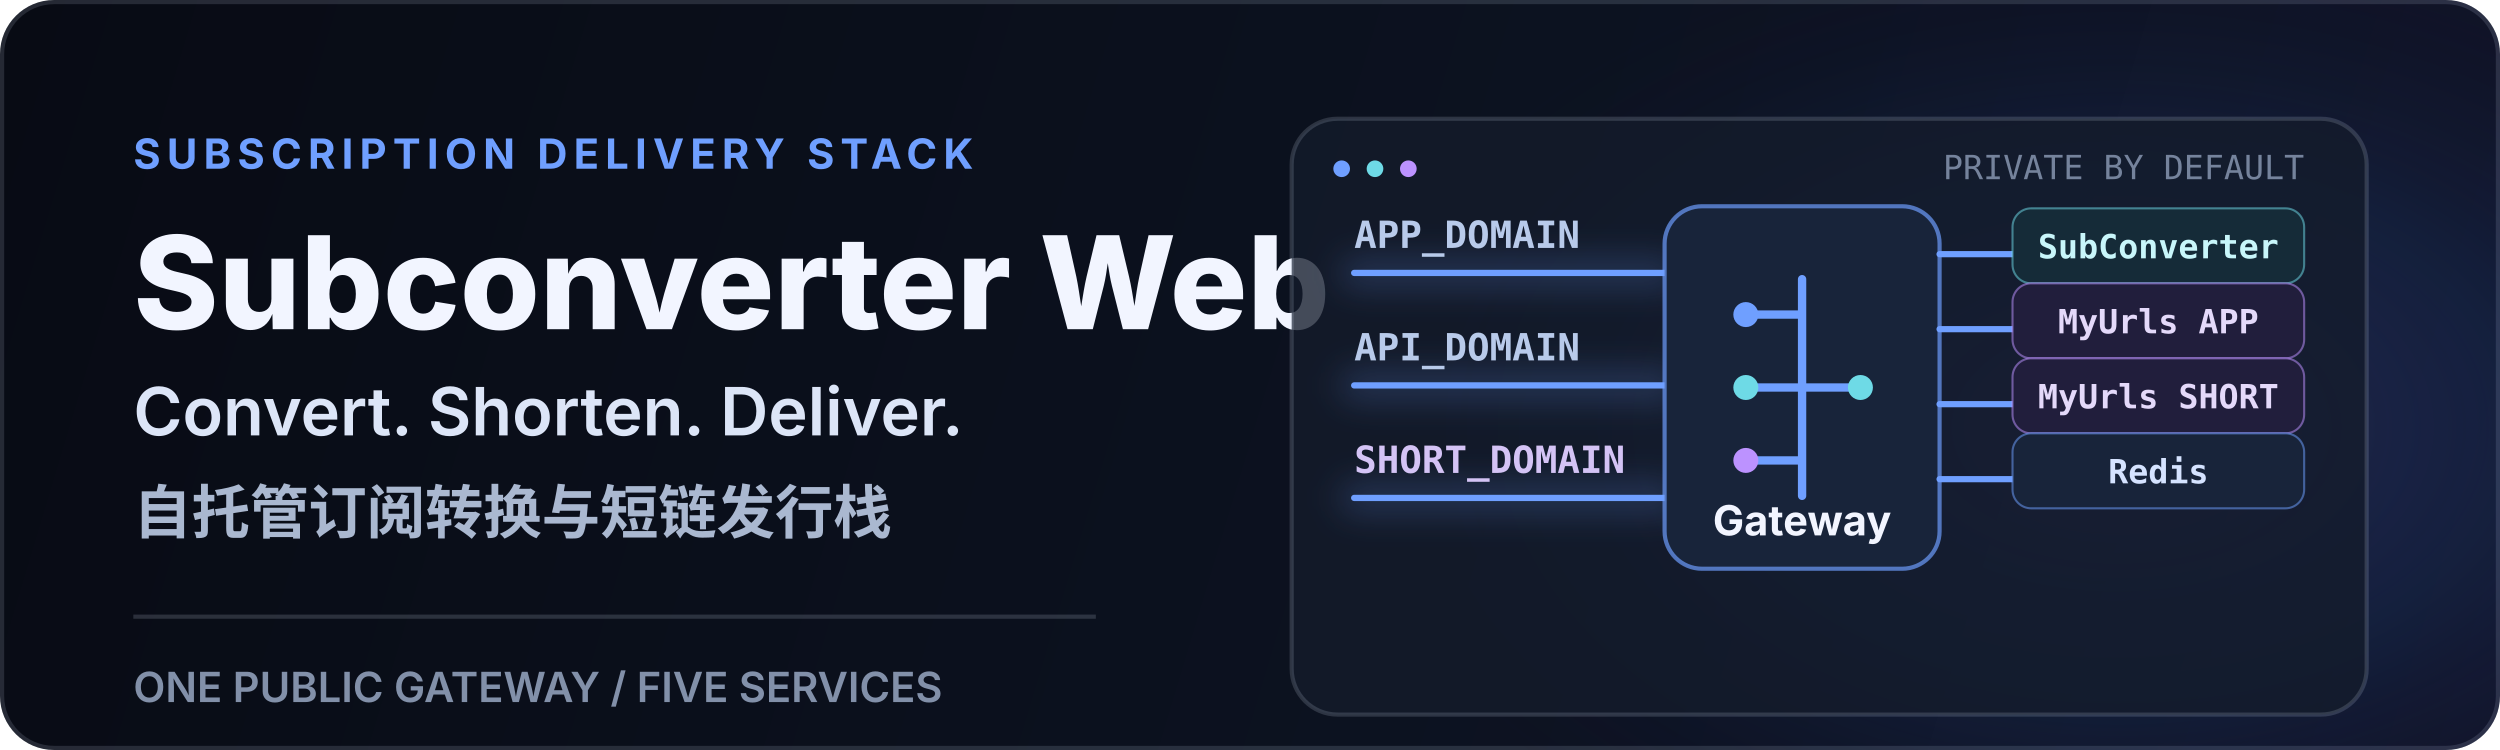
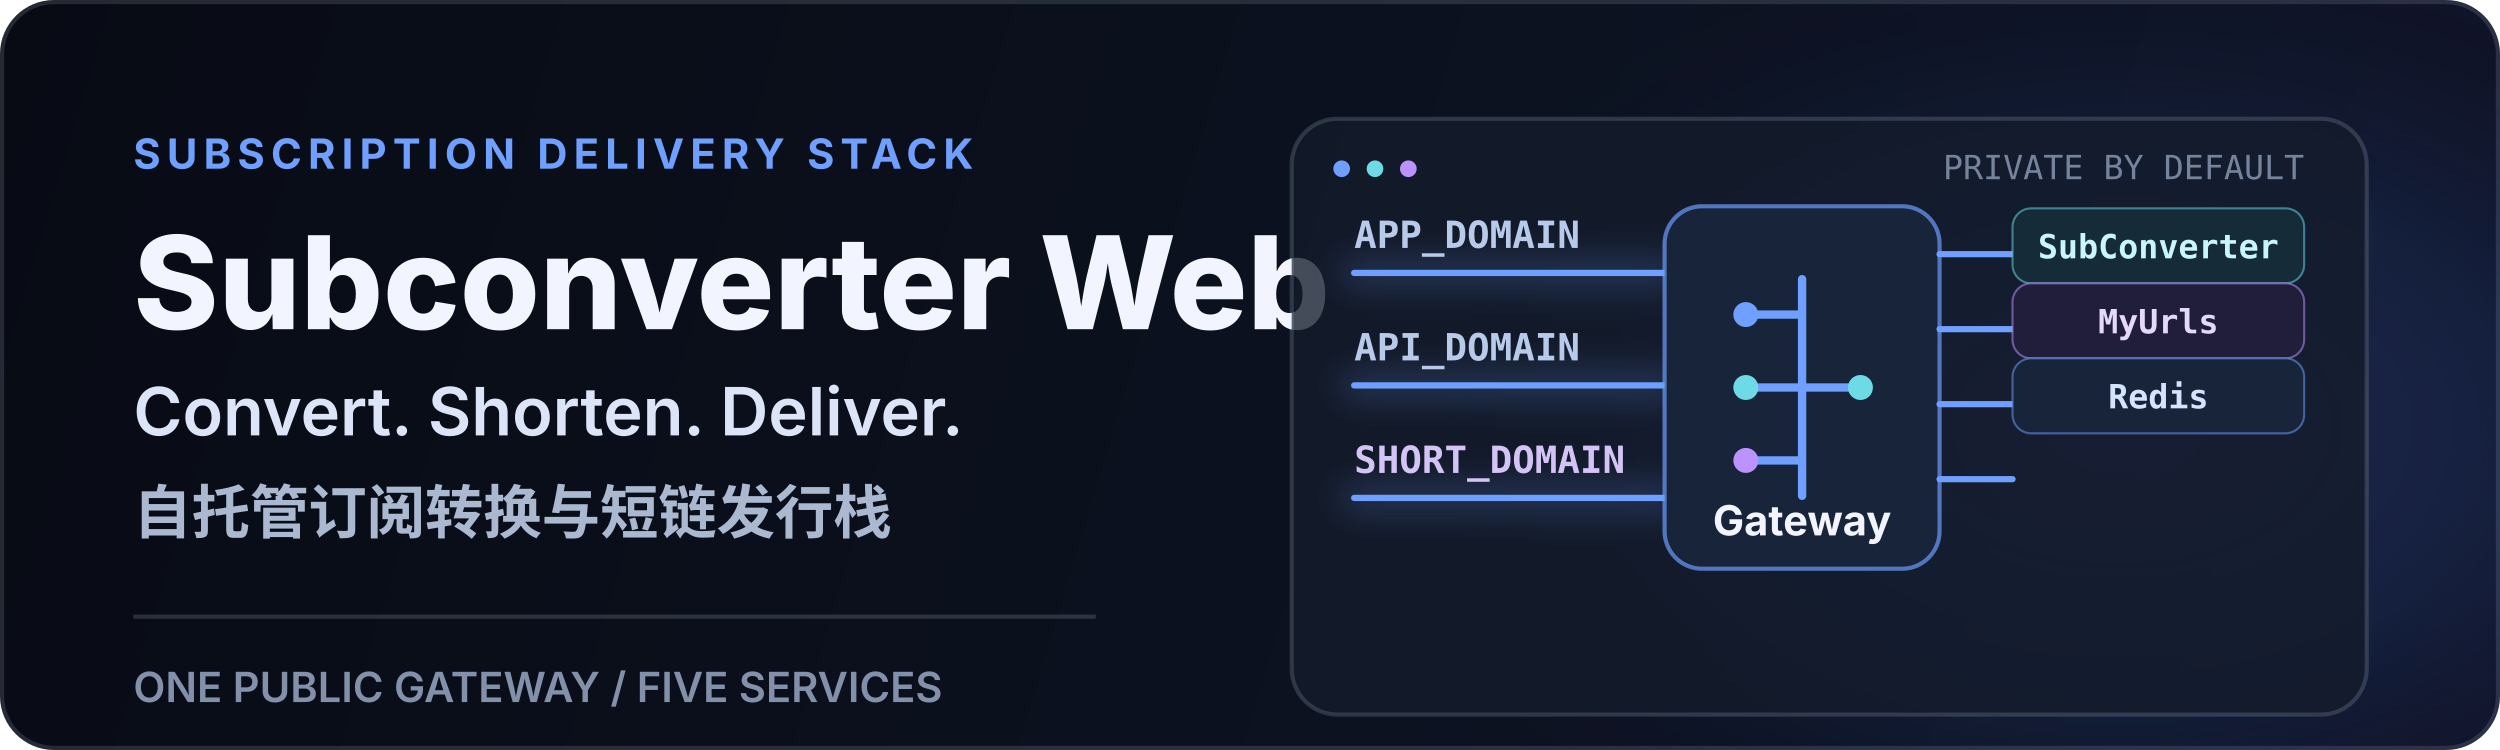
<svg xmlns="http://www.w3.org/2000/svg" width="1200" height="360" viewBox="0 0 1200 360" role="img" aria-labelledby="title desc">
  <defs>
    <linearGradient id="ground" x1="0" y1="0" x2="1200" y2="360" gradientUnits="userSpaceOnUse">
      <stop stop-color="#080B14" />
      <stop offset="0.58" stop-color="#0C1220" />
      <stop offset="1" stop-color="#111329" />
    </linearGradient>
    <linearGradient id="trace" x1="654" y1="0" x2="1128" y2="0" gradientUnits="userSpaceOnUse">
      <stop stop-color="#6F9FFF" />
      <stop offset="0.55" stop-color="#6EDAE6" />
      <stop offset="1" stop-color="#BC92FF" />
    </linearGradient>
    <radialGradient id="glow" cx="0" cy="0" r="1" gradientTransform="translate(1018 205) rotate(180) scale(390 248)" gradientUnits="userSpaceOnUse">
      <stop stop-color="#7258C8" stop-opacity="0.26" />
      <stop offset="0.5" stop-color="#3178D4" stop-opacity="0.12" />
      <stop offset="1" stop-color="#080B14" stop-opacity="0" />
    </radialGradient>
    <filter id="soft-glow" x="-30%" y="-100%" width="160%" height="300%">
      <feGaussianBlur stdDeviation="8" />
    </filter>
  </defs>
  <rect width="1200" height="360" rx="26" fill="url(#ground)" />
  <rect x="1" y="1" width="1198" height="358" rx="25" fill="none" stroke="#DCE7FF" stroke-opacity="0.14" stroke-width="2" />
  <rect width="1200" height="360" rx="26" fill="url(#glow)" />
  <g transform="translate(64 58)" font-family="-apple-system, BlinkMacSystemFont, 'Segoe UI', 'PingFang SC', sans-serif">
    <text x="0" y="23" fill="#6F9FFF" font-size="20" font-weight="700" letter-spacing="3">SUBSCRIPTION DELIVERY STACK</text>
    <text x="0" y="100" fill="#F2F5FF" font-size="62" font-weight="760">Subconverter Web</text>
    <text x="0" y="151" fill="#DCE5F7" font-size="32" font-weight="620">Convert. Shorten. Deliver.</text>
    <text x="0" y="198" fill="#AAB8D0" font-size="28" font-weight="560">自托管订阅转换与短链发行栈</text>
    <path d="M0 238H462" stroke="#DCE7FF" stroke-opacity="0.16" stroke-width="2" />
    <text x="0" y="279" fill="#8290A9" font-size="20" font-weight="560">ONE PUBLIC GATEWAY  /  FIVE SERVICES</text>
  </g>
  <g transform="translate(620 57)">
    <rect width="516" height="286" rx="22" fill="#141B2B" fill-opacity="0.78" stroke="#DCE7FF" stroke-opacity="0.16" stroke-width="2" />
    <circle cx="24" cy="24" r="4" fill="#6F9FFF" />
    <circle cx="40" cy="24" r="4" fill="#6EDAE6" />
    <circle cx="56" cy="24" r="4" fill="#BC92FF" />
    <text x="486" y="29" text-anchor="end" fill="#75839C" font-family="ui-monospace, SFMono-Regular, Menlo, monospace" font-size="16">PRIVATE BY DEFAULT</text>
    <path d="M30 74H179M30 128H179M30 182H179" stroke="#6F9FFF" stroke-opacity="0.22" stroke-width="14" stroke-linecap="round" filter="url(#soft-glow)" />
    <path d="M30 74H179M30 128H179M30 182H179" stroke="url(#trace)" stroke-width="3" stroke-linecap="round" />
    <g font-family="ui-monospace, SFMono-Regular, Menlo, monospace" font-size="18" font-weight="650">
      <text x="30" y="62" fill="#B8CAEA">APP_DOMAIN</text>
      <text x="30" y="116" fill="#B8CAEA">API_DOMAIN</text>
      <text x="30" y="170" fill="#D4C3F5">SHORT_DOMAIN</text>
    </g>
    <g transform="translate(179 42)">
      <rect width="132" height="174" rx="18" fill="#18243A" stroke="#6F9FFF" stroke-opacity="0.68" stroke-width="2" />
      <path d="M66 35V139M39 52H66M39 87H66M39 122H66M66 87H94" fill="none" stroke="#6F9FFF" stroke-width="4" stroke-linecap="round" />
      <circle cx="39" cy="52" r="6" fill="#6F9FFF" />
      <circle cx="39" cy="87" r="6" fill="#6EDAE6" />
      <circle cx="39" cy="122" r="6" fill="#BC92FF" />
      <circle cx="94" cy="87" r="6" fill="#6EDAE6" />
      <text x="66" y="158" text-anchor="middle" fill="#F2F5FF" font-family="-apple-system, BlinkMacSystemFont, 'Segoe UI', sans-serif" font-size="20" font-weight="700">Gateway</text>
    </g>
    <path d="M311 65H346M311 101H346M311 137H346M311 173H346" stroke="url(#trace)" stroke-width="3" stroke-linecap="round" />
    <g transform="translate(346 43)" font-family="ui-monospace, SFMono-Regular, Menlo, monospace">
      <rect width="140" height="36" rx="9" fill="#152B38" stroke="#6EDAE6" stroke-opacity="0.52" />
      <text x="70" y="24" text-anchor="middle" fill="#C8F6FA" font-size="16" font-weight="650">SubConverter</text>
      <rect y="36" width="140" height="36" rx="9" fill="#211E3C" stroke="#BC92FF" stroke-opacity="0.52" />
-       <text x="70" y="60" text-anchor="middle" fill="#E4D9FA" font-size="16" font-weight="650">MyUrls APP</text>
-       <rect y="72" width="140" height="36" rx="9" fill="#211E3C" stroke="#BC92FF" stroke-opacity="0.52" />
-       <text x="70" y="96" text-anchor="middle" fill="#E4D9FA" font-size="16" font-weight="650">MyUrls SHORT</text>
-       <rect y="108" width="140" height="36" rx="9" fill="#18243A" stroke="#6F9FFF" stroke-opacity="0.52" />
-       <text x="70" y="132" text-anchor="middle" fill="#D5E3FF" font-size="16" font-weight="650">Redis</text>
+       <text x="70" y="60" text-anchor="middle" fill="#E4D9FA" font-size="16" font-weight="650">MyUrls</text>
+       <rect y="72" width="140" height="36" rx="9" fill="#18243A" stroke="#6F9FFF" stroke-opacity="0.52" />
+       <text x="70" y="96" text-anchor="middle" fill="#D5E3FF" font-size="16" font-weight="650">Redis</text>
    </g>
  </g>
</svg>
